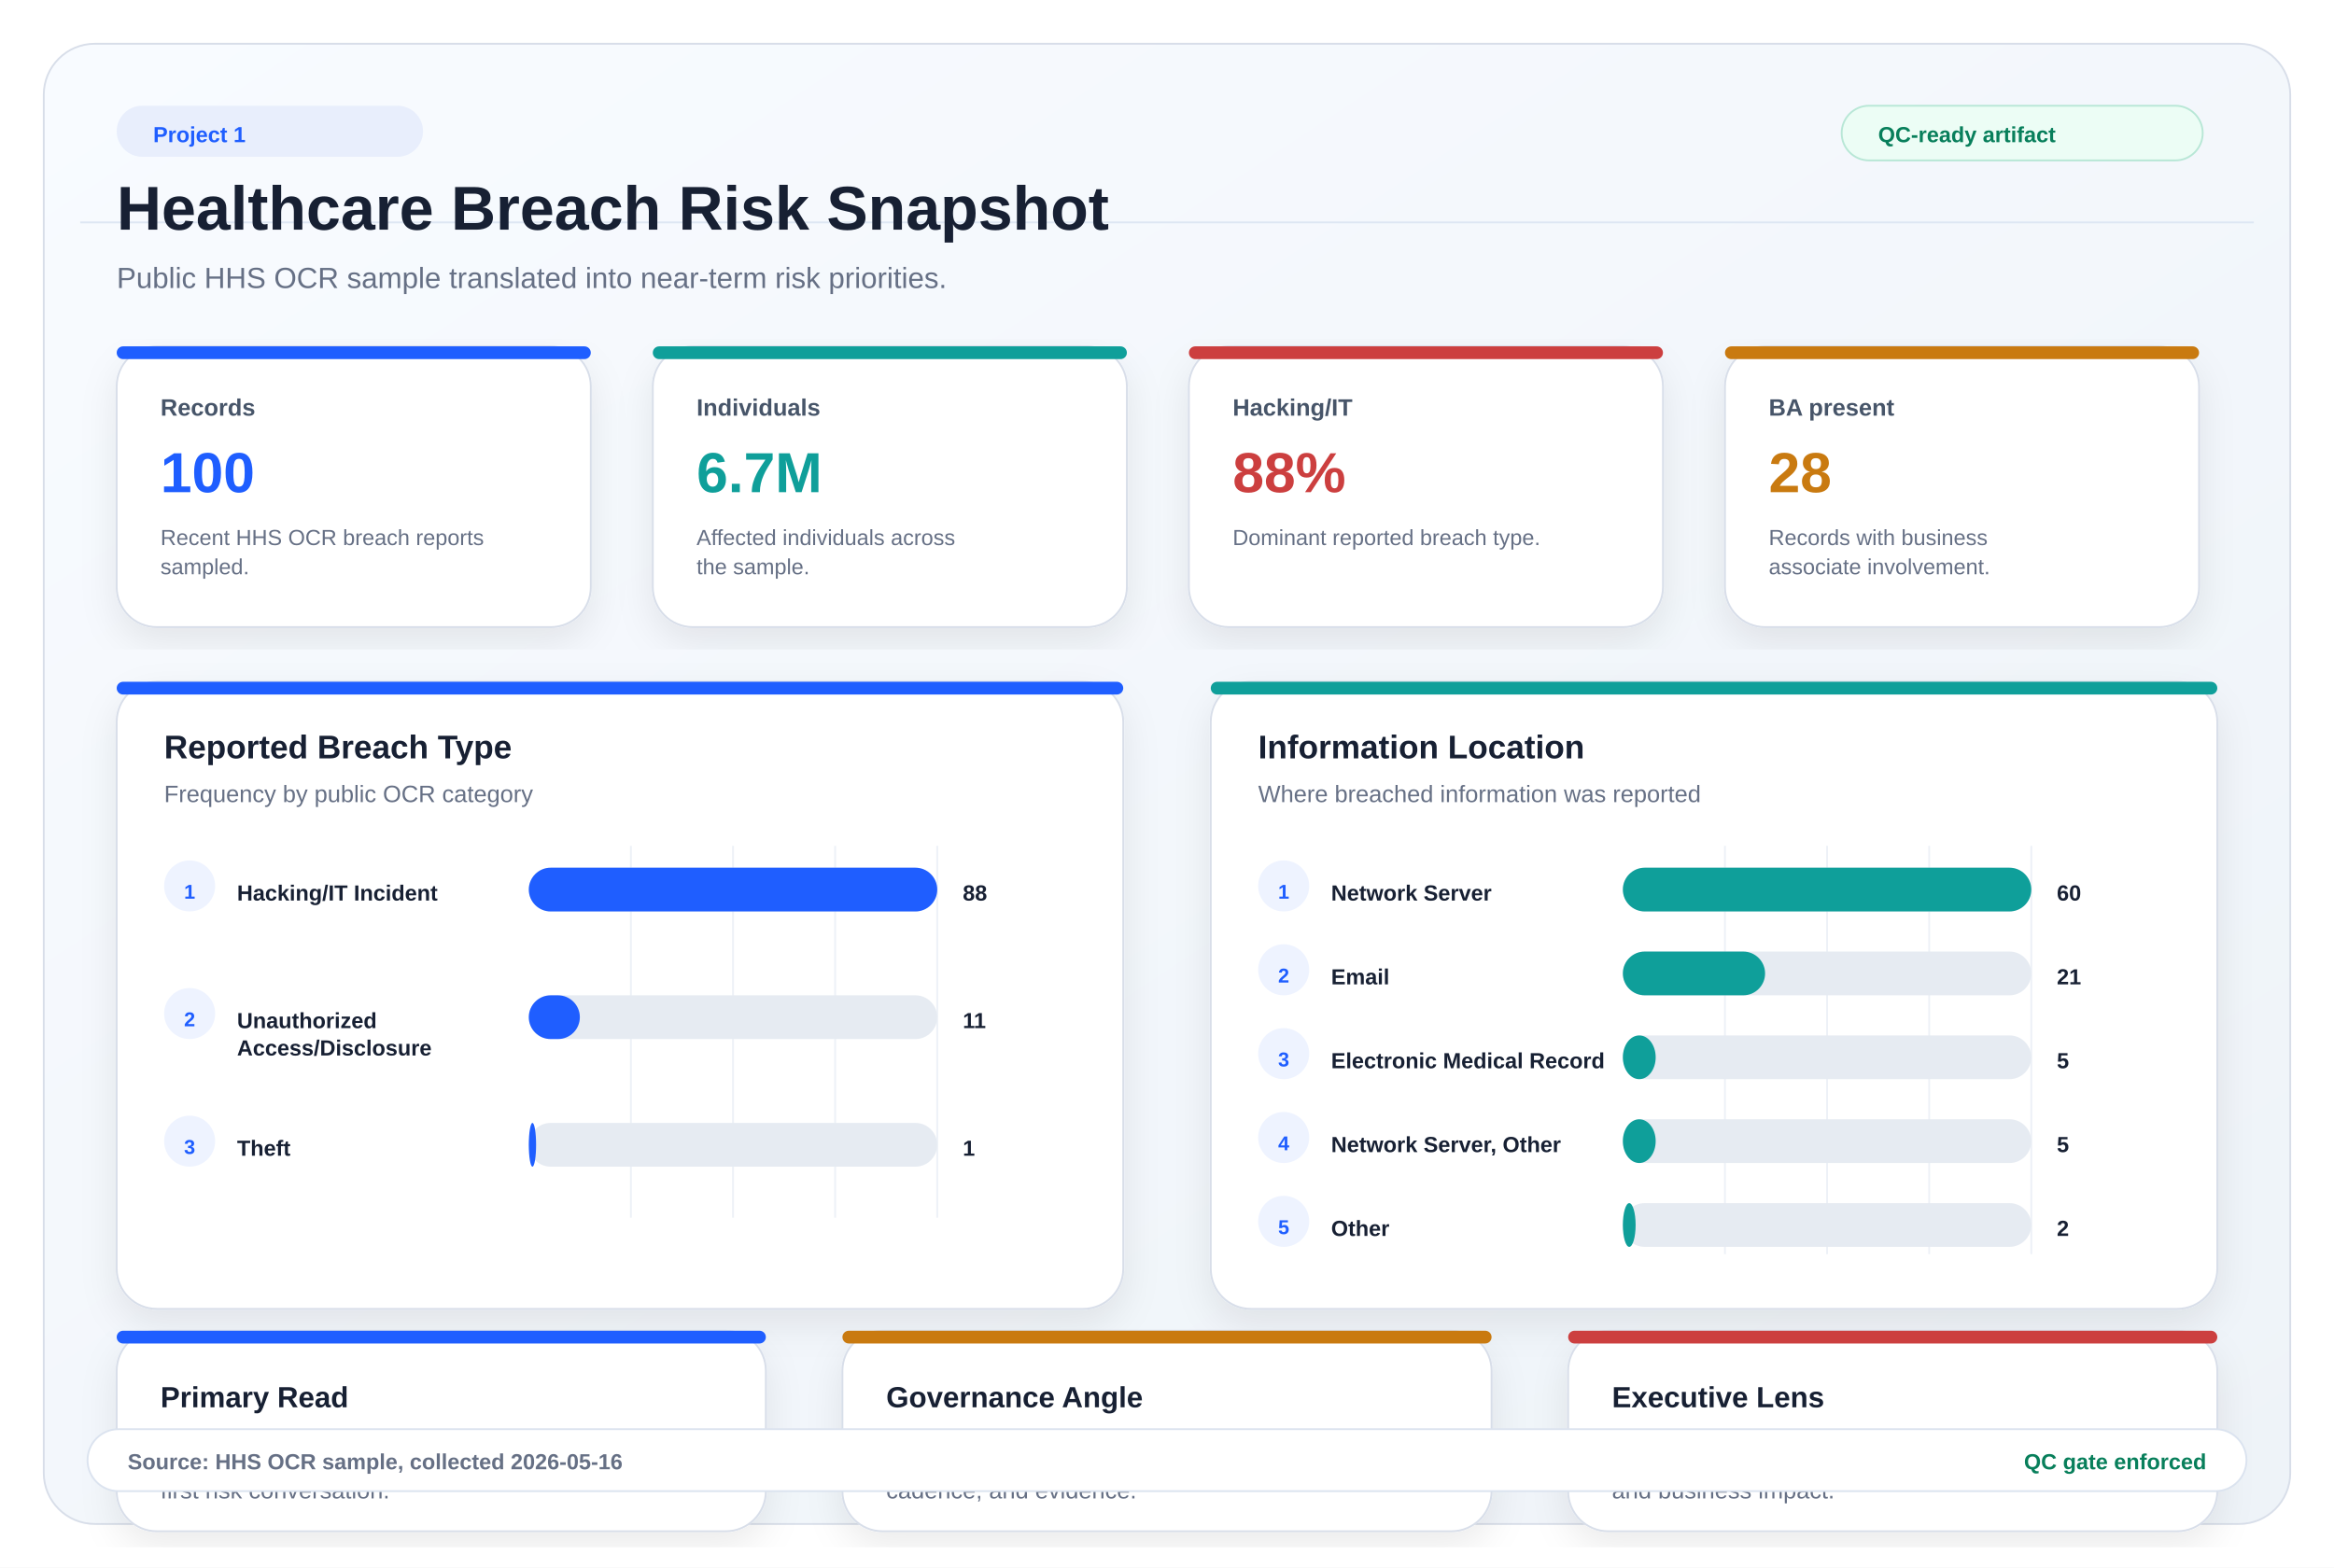
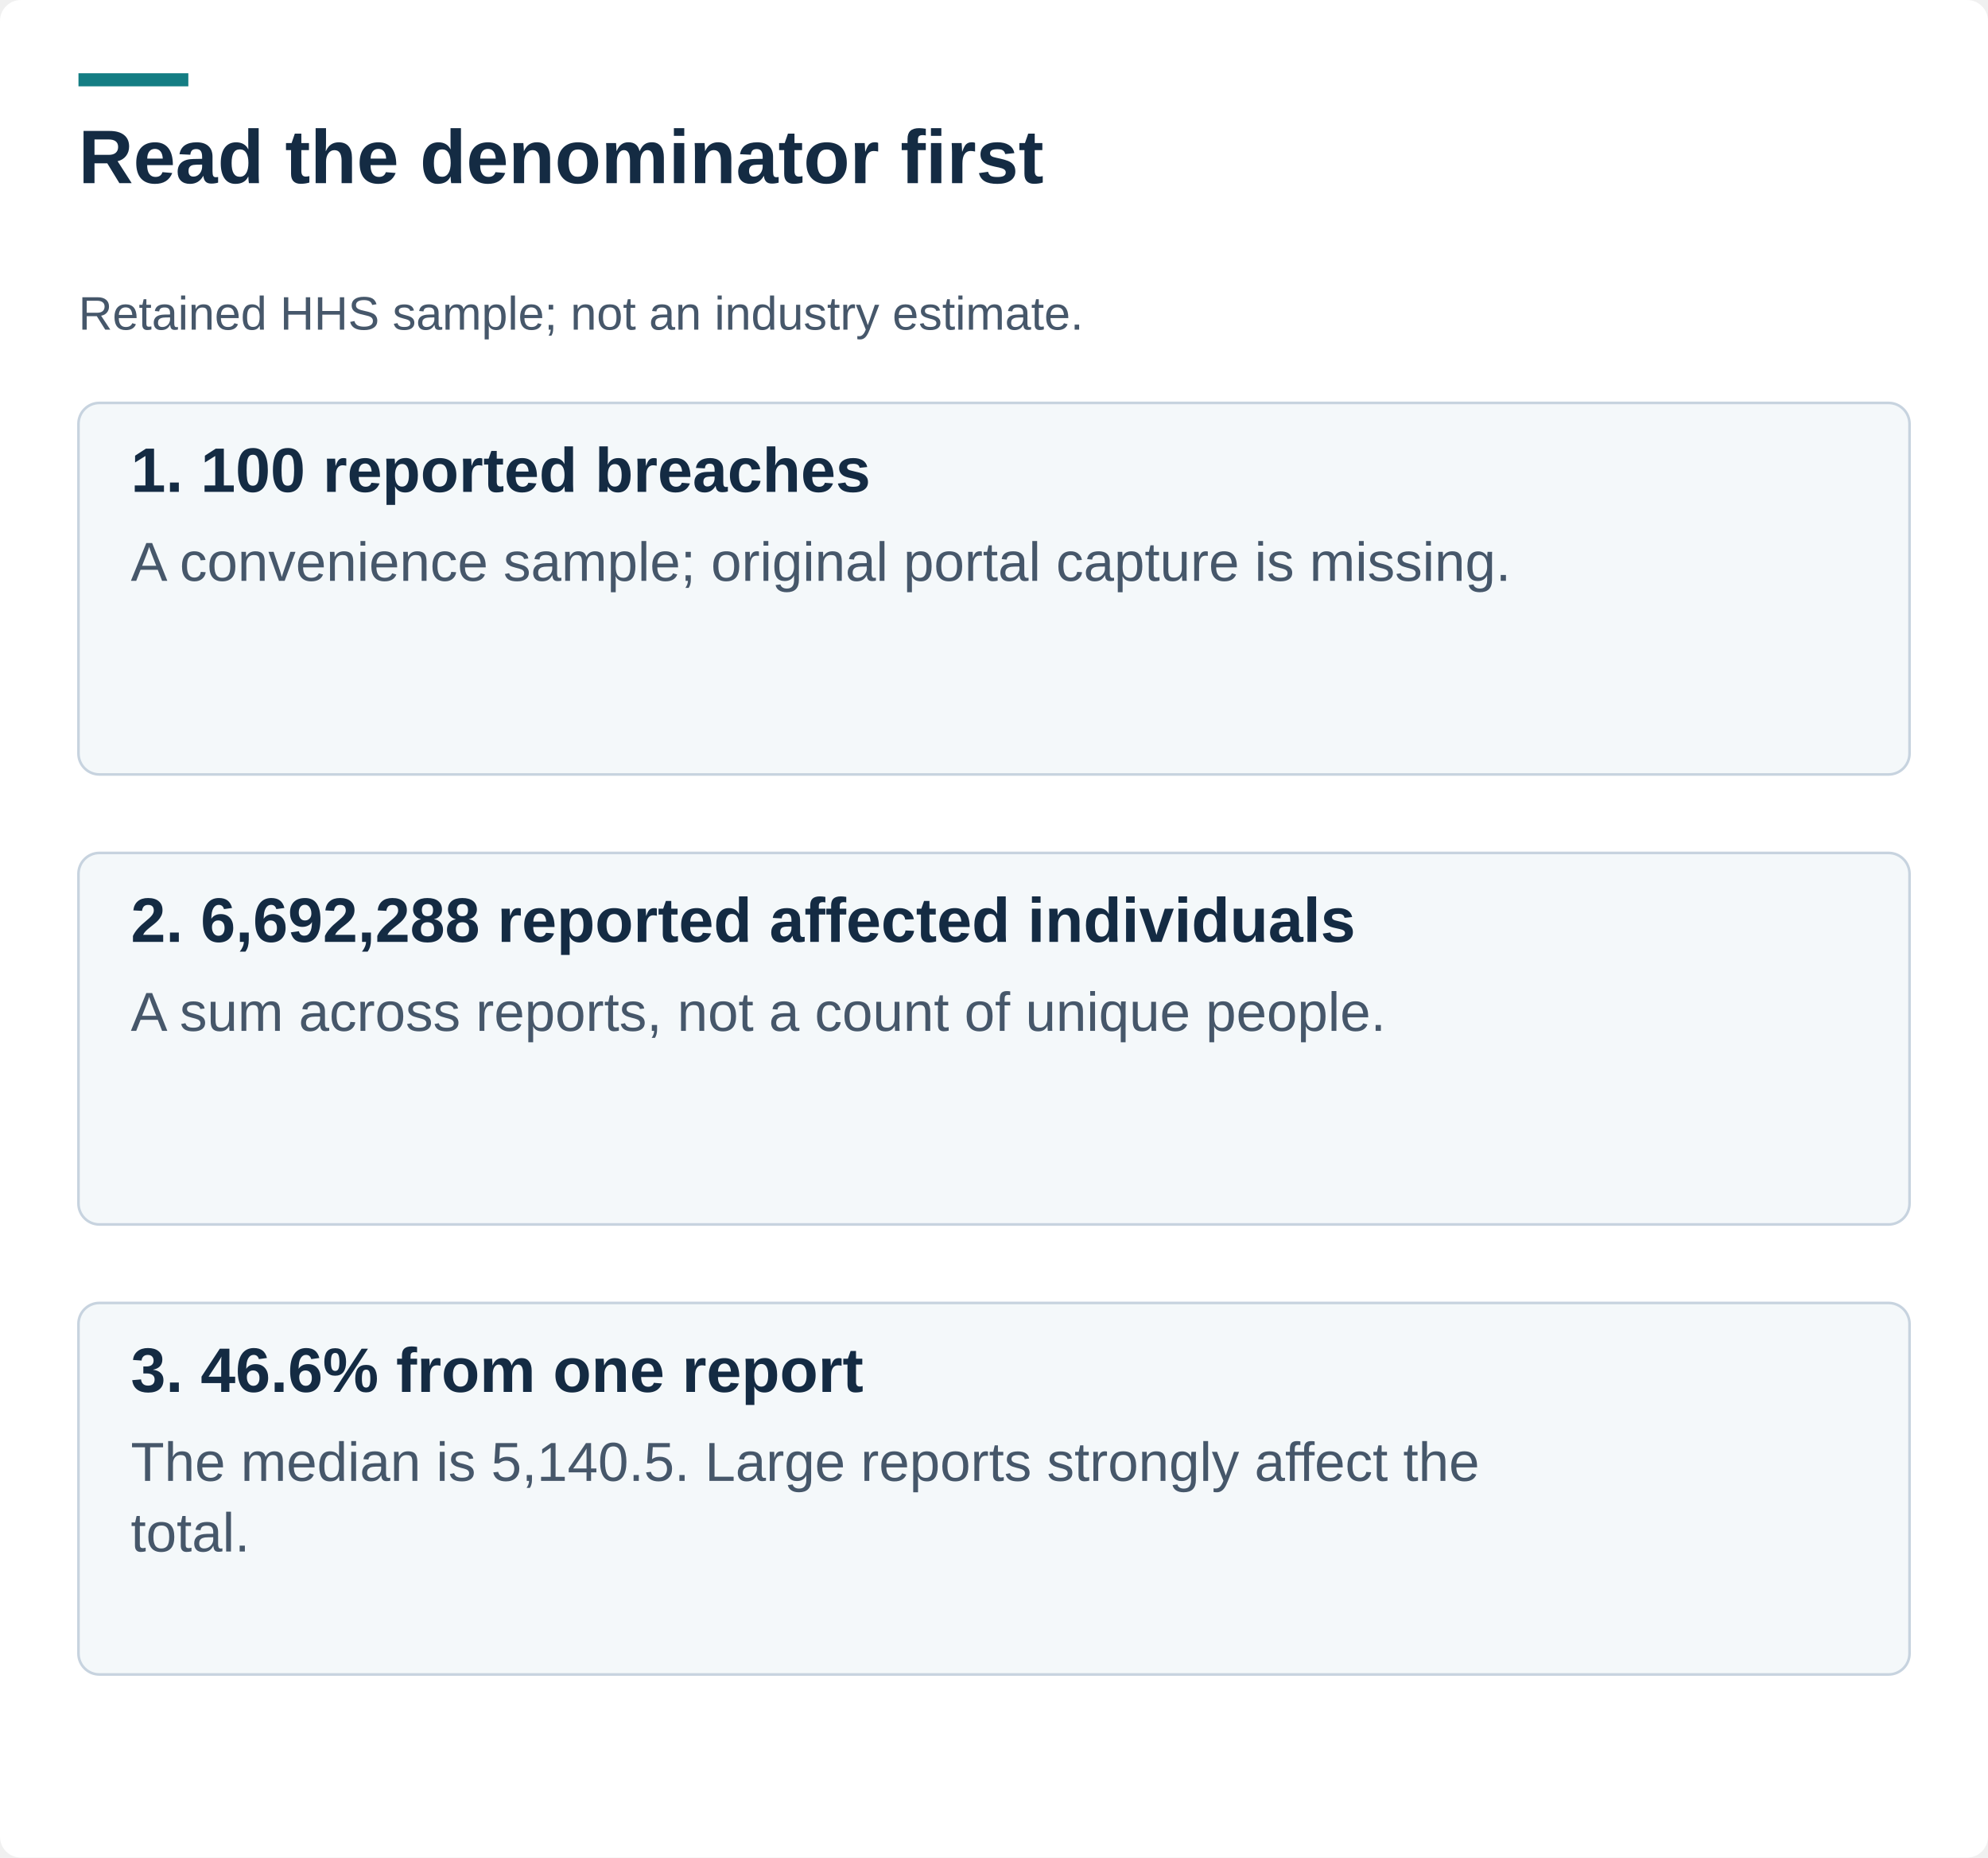
- <svg xmlns="http://www.w3.org/2000/svg" width="1280" height="860" viewBox="0 0 1280 860" role="img" aria-labelledby="title desc" data-qc-version="2" data-qc-polish="true">
+ <svg xmlns="http://www.w3.org/2000/svg" width="760" height="710" viewBox="0 0 760 710" role="img" aria-labelledby="title desc">
  <defs>
-     <linearGradient id="canvasGrad" x1="0" x2="1" y1="0" y2="1">
-       <stop offset="0%" stop-color="#f8fbff" />
-       <stop offset="100%" stop-color="#eef3f8" />
-     </linearGradient>
-     <filter id="cardShadow" x="-8%" y="-8%" width="116%" height="116%">
-       <feDropShadow dx="0" dy="8" stdDeviation="10" flood-color="#0f172a" flood-opacity="0.08" />
-     </filter>
-     <marker id="arrowHead" markerWidth="14" markerHeight="14" refX="12" refY="7" orient="auto" markerUnits="strokeWidth">
-       <path d="M2,2 L12,7 L2,12 Z" fill="#172033" />
+     <marker id="arrow" viewBox="0 0 10 10" refX="9" refY="5" markerWidth="8" markerHeight="8" orient="auto-start-reverse">
+       <path d="M 0 0 L 10 5 L 0 10 z" fill="#147d83" />
    </marker>
-     <style>
- .font { font-family: Segoe UI, Arial, Helvetica, sans-serif; }
- </style>
  </defs>
-   <rect width="100%" height="100%" fill="#ffffff" />
-   <rect data-qc-frame="true" x="24" y="24" width="1232" height="812" rx="28" fill="url(#canvasGrad)" stroke="#d8dee9" />
-   <path d="M44 122 H1236" stroke="#dde6f3" stroke-width="1" />
-   <rect x="64" y="58" width="168" height="28" rx="14" fill="#e8eefc" />
-   <text class="font" x="84" y="78" font-size="12" font-weight="700" fill="#1f5eff" text-anchor="start">Project 1</text>
-   <rect x="1010" y="58" width="198" height="30" rx="15" fill="#ecfdf5" stroke="#b8e7d6" />
-   <text class="font" x="1030" y="78" font-size="12" font-weight="700" fill="#087f5b" text-anchor="start">QC-ready artifact</text>
-   <text class="font" x="64" y="126" font-size="34" font-weight="800" fill="#172033" text-anchor="start">Healthcare Breach Risk Snapshot</text>
-   <text class="font" x="64" y="158" font-size="16" font-weight="400" fill="#667085" text-anchor="start">Public HHS OCR sample translated into near-term risk priorities.</text>
-   <g data-qc-card="true">
-     <rect x="64" y="190" width="260" height="154" rx="22" fill="#ffffff" stroke="#d8dee9" filter="url(#cardShadow)" />
-     <rect x="64" y="190" width="260" height="7" rx="3.5" fill="#1f5eff" />
-     <text class="font" x="88" y="228" font-size="13" font-weight="700" fill="#475569" text-anchor="start">Records</text>
-     <text class="font" x="88" y="270" font-size="31" font-weight="800" fill="#1f5eff" text-anchor="start">100</text>
-     <text class="font" x="88" y="299" font-size="12" font-weight="400" fill="#667085" text-anchor="start">Recent HHS OCR breach reports</text>
-     <text class="font" x="88" y="315" font-size="12" font-weight="400" fill="#667085" text-anchor="start">sampled.</text>
-   </g>
-   <g data-qc-card="true">
-     <rect x="358" y="190" width="260" height="154" rx="22" fill="#ffffff" stroke="#d8dee9" filter="url(#cardShadow)" />
-     <rect x="358" y="190" width="260" height="7" rx="3.5" fill="#0f9f9a" />
-     <text class="font" x="382" y="228" font-size="13" font-weight="700" fill="#475569" text-anchor="start">Individuals</text>
-     <text class="font" x="382" y="270" font-size="31" font-weight="800" fill="#0f9f9a" text-anchor="start">6.7M</text>
-     <text class="font" x="382" y="299" font-size="12" font-weight="400" fill="#667085" text-anchor="start">Affected individuals across</text>
-     <text class="font" x="382" y="315" font-size="12" font-weight="400" fill="#667085" text-anchor="start">the sample.</text>
-   </g>
-   <g data-qc-card="true">
-     <rect x="652" y="190" width="260" height="154" rx="22" fill="#ffffff" stroke="#d8dee9" filter="url(#cardShadow)" />
-     <rect x="652" y="190" width="260" height="7" rx="3.5" fill="#cc3f3f" />
-     <text class="font" x="676" y="228" font-size="13" font-weight="700" fill="#475569" text-anchor="start">Hacking/IT</text>
-     <text class="font" x="676" y="270" font-size="31" font-weight="800" fill="#cc3f3f" text-anchor="start">88%</text>
-     <text class="font" x="676" y="299" font-size="12" font-weight="400" fill="#667085" text-anchor="start">Dominant reported breach type.</text>
-   </g>
-   <g data-qc-card="true">
-     <rect x="946" y="190" width="260" height="154" rx="22" fill="#ffffff" stroke="#d8dee9" filter="url(#cardShadow)" />
-     <rect x="946" y="190" width="260" height="7" rx="3.5" fill="#c97a10" />
-     <text class="font" x="970" y="228" font-size="13" font-weight="700" fill="#475569" text-anchor="start">BA present</text>
-     <text class="font" x="970" y="270" font-size="31" font-weight="800" fill="#c97a10" text-anchor="start">28</text>
-     <text class="font" x="970" y="299" font-size="12" font-weight="400" fill="#667085" text-anchor="start">Records with business</text>
-     <text class="font" x="970" y="315" font-size="12" font-weight="400" fill="#667085" text-anchor="start">associate involvement.</text>
-   </g>
-   <g data-qc-card="true">
-     <rect x="64" y="374" width="552" height="344" rx="22" fill="#ffffff" stroke="#d8dee9" filter="url(#cardShadow)" />
-     <rect x="64" y="374" width="552" height="7" rx="3.5" fill="#1f5eff" />
-     <text class="font" x="90" y="416" font-size="18" font-weight="800" fill="#172033" text-anchor="start">Reported Breach Type</text>
-     <text class="font" x="90" y="440" font-size="13" font-weight="400" fill="#667085" text-anchor="start">Frequency by public OCR category</text>
-     <line x1="346" y1="464" x2="346" y2="668" stroke="#edf1f7" stroke-width="1" />
-     <line x1="402" y1="464" x2="402" y2="668" stroke="#edf1f7" stroke-width="1" />
-     <line x1="458" y1="464" x2="458" y2="668" stroke="#edf1f7" stroke-width="1" />
-     <line x1="514" y1="464" x2="514" y2="668" stroke="#edf1f7" stroke-width="1" />
-     <rect x="90" y="472" width="28" height="28" rx="14" fill="#eef3ff" />
-     <text class="font" x="104" y="493" font-size="11" font-weight="800" fill="#1f5eff" text-anchor="middle">1</text>
-     <text class="font" x="130" y="494" font-size="12" font-weight="600" fill="#172033" text-anchor="start">Hacking/IT Incident</text>
-     <rect x="290" y="476" width="224" height="24" rx="12" fill="#e6ebf2" />
-     <rect x="290" y="476" width="224" height="24" rx="12" fill="#1f5eff" />
-     <text class="font" x="528" y="494" font-size="12" font-weight="800" fill="#172033" text-anchor="start">88</text>
-     <rect x="90" y="542" width="28" height="28" rx="14" fill="#eef3ff" />
-     <text class="font" x="104" y="563" font-size="11" font-weight="800" fill="#1f5eff" text-anchor="middle">2</text>
-     <text class="font" x="130" y="564" font-size="12" font-weight="600" fill="#172033" text-anchor="start">Unauthorized</text>
-     <text class="font" x="130" y="579" font-size="12" font-weight="600" fill="#172033" text-anchor="start">Access/Disclosure</text>
-     <rect x="290" y="546" width="224" height="24" rx="12" fill="#e6ebf2" />
-     <rect x="290" y="546" width="28" height="24" rx="12" fill="#1f5eff" />
-     <text class="font" x="528" y="564" font-size="12" font-weight="800" fill="#172033" text-anchor="start">11</text>
-     <rect x="90" y="612" width="28" height="28" rx="14" fill="#eef3ff" />
-     <text class="font" x="104" y="633" font-size="11" font-weight="800" fill="#1f5eff" text-anchor="middle">3</text>
-     <text class="font" x="130" y="634" font-size="12" font-weight="600" fill="#172033" text-anchor="start">Theft</text>
-     <rect x="290" y="616" width="224" height="24" rx="12" fill="#e6ebf2" />
-     <rect x="290" y="616" width="4" height="24" rx="12" fill="#1f5eff" />
-     <text class="font" x="528" y="634" font-size="12" font-weight="800" fill="#172033" text-anchor="start">1</text>
-   </g>
-   <g data-qc-card="true">
-     <rect x="664" y="374" width="552" height="344" rx="22" fill="#ffffff" stroke="#d8dee9" filter="url(#cardShadow)" />
-     <rect x="664" y="374" width="552" height="7" rx="3.5" fill="#0f9f9a" />
-     <text class="font" x="690" y="416" font-size="18" font-weight="800" fill="#172033" text-anchor="start">Information Location</text>
-     <text class="font" x="690" y="440" font-size="13" font-weight="400" fill="#667085" text-anchor="start">Where breached information was reported</text>
-     <line x1="946" y1="464" x2="946" y2="688" stroke="#edf1f7" stroke-width="1" />
-     <line x1="1002" y1="464" x2="1002" y2="688" stroke="#edf1f7" stroke-width="1" />
-     <line x1="1058" y1="464" x2="1058" y2="688" stroke="#edf1f7" stroke-width="1" />
-     <line x1="1114" y1="464" x2="1114" y2="688" stroke="#edf1f7" stroke-width="1" />
-     <rect x="690" y="472" width="28" height="28" rx="14" fill="#eef3ff" />
-     <text class="font" x="704" y="493" font-size="11" font-weight="800" fill="#1f5eff" text-anchor="middle">1</text>
-     <text class="font" x="730" y="494" font-size="12" font-weight="600" fill="#172033" text-anchor="start">Network Server</text>
-     <rect x="890" y="476" width="224" height="24" rx="12" fill="#e6ebf2" />
-     <rect x="890" y="476" width="224" height="24" rx="12" fill="#0f9f9a" />
-     <text class="font" x="1128" y="494" font-size="12" font-weight="800" fill="#172033" text-anchor="start">60</text>
-     <rect x="690" y="518" width="28" height="28" rx="14" fill="#eef3ff" />
-     <text class="font" x="704" y="539" font-size="11" font-weight="800" fill="#1f5eff" text-anchor="middle">2</text>
-     <text class="font" x="730" y="540" font-size="12" font-weight="600" fill="#172033" text-anchor="start">Email</text>
-     <rect x="890" y="522" width="224" height="24" rx="12" fill="#e6ebf2" />
-     <rect x="890" y="522" width="78" height="24" rx="12" fill="#0f9f9a" />
-     <text class="font" x="1128" y="540" font-size="12" font-weight="800" fill="#172033" text-anchor="start">21</text>
-     <rect x="690" y="564" width="28" height="28" rx="14" fill="#eef3ff" />
-     <text class="font" x="704" y="585" font-size="11" font-weight="800" fill="#1f5eff" text-anchor="middle">3</text>
-     <text class="font" x="730" y="586" font-size="12" font-weight="600" fill="#172033" text-anchor="start">Electronic Medical Record</text>
-     <rect x="890" y="568" width="224" height="24" rx="12" fill="#e6ebf2" />
-     <rect x="890" y="568" width="18" height="24" rx="12" fill="#0f9f9a" />
-     <text class="font" x="1128" y="586" font-size="12" font-weight="800" fill="#172033" text-anchor="start">5</text>
-     <rect x="690" y="610" width="28" height="28" rx="14" fill="#eef3ff" />
-     <text class="font" x="704" y="631" font-size="11" font-weight="800" fill="#1f5eff" text-anchor="middle">4</text>
-     <text class="font" x="730" y="632" font-size="12" font-weight="600" fill="#172033" text-anchor="start">Network Server, Other</text>
-     <rect x="890" y="614" width="224" height="24" rx="12" fill="#e6ebf2" />
-     <rect x="890" y="614" width="18" height="24" rx="12" fill="#0f9f9a" />
-     <text class="font" x="1128" y="632" font-size="12" font-weight="800" fill="#172033" text-anchor="start">5</text>
-     <rect x="690" y="656" width="28" height="28" rx="14" fill="#eef3ff" />
-     <text class="font" x="704" y="677" font-size="11" font-weight="800" fill="#1f5eff" text-anchor="middle">5</text>
-     <text class="font" x="730" y="678" font-size="12" font-weight="600" fill="#172033" text-anchor="start">Other</text>
-     <rect x="890" y="660" width="224" height="24" rx="12" fill="#e6ebf2" />
-     <rect x="890" y="660" width="7" height="24" rx="12" fill="#0f9f9a" />
-     <text class="font" x="1128" y="678" font-size="12" font-weight="800" fill="#172033" text-anchor="start">2</text>
-   </g>
-   <g data-qc-card="true">
-     <rect x="64" y="730" width="356" height="110" rx="22" fill="#ffffff" stroke="#d8dee9" filter="url(#cardShadow)" />
-     <rect x="64" y="730" width="356" height="7" rx="3.5" fill="#1f5eff" />
-     <text class="font" x="88" y="772" font-size="16" font-weight="800" fill="#172033" text-anchor="start">Primary Read</text>
-     <text class="font" x="88" y="802" font-size="13" font-weight="400" fill="#667085" text-anchor="start">Server and email controls drive the</text>
-     <text class="font" x="88" y="822" font-size="13" font-weight="400" fill="#667085" text-anchor="start">first risk conversation.</text>
-   </g>
-   <g data-qc-card="true">
-     <rect x="462" y="730" width="356" height="110" rx="22" fill="#ffffff" stroke="#d8dee9" filter="url(#cardShadow)" />
-     <rect x="462" y="730" width="356" height="7" rx="3.5" fill="#c97a10" />
-     <text class="font" x="486" y="772" font-size="16" font-weight="800" fill="#172033" text-anchor="start">Governance Angle</text>
-     <text class="font" x="486" y="802" font-size="13" font-weight="400" fill="#667085" text-anchor="start">Third-party involvement needs ownership,</text>
-     <text class="font" x="486" y="822" font-size="13" font-weight="400" fill="#667085" text-anchor="start">cadence, and evidence.</text>
-   </g>
-   <g data-qc-card="true">
-     <rect x="860" y="730" width="356" height="110" rx="22" fill="#ffffff" stroke="#d8dee9" filter="url(#cardShadow)" />
-     <rect x="860" y="730" width="356" height="7" rx="3.5" fill="#cc3f3f" />
-     <text class="font" x="884" y="772" font-size="16" font-weight="800" fill="#172033" text-anchor="start">Executive Lens</text>
-     <text class="font" x="884" y="802" font-size="13" font-weight="400" fill="#667085" text-anchor="start">A few large events can dominate patient</text>
-     <text class="font" x="884" y="822" font-size="13" font-weight="400" fill="#667085" text-anchor="start">and business impact.</text>
-   </g>
-   <g data-qc-footer="true">
-     <rect x="48" y="784" width="1184" height="34" rx="17" fill="#ffffff" stroke="#dbe3ef" />
-     <text class="font" x="70" y="806" font-size="12" font-weight="600" fill="#667085" text-anchor="start">Source: HHS OCR sample, collected 2026-05-16</text>
-     <text class="font" x="1210" y="806" font-size="12" font-weight="700" fill="#087f5b" text-anchor="end">QC gate enforced</text>
+   <rect width="760" height="100%" rx="8" fill="#ffffff" />
+   <g font-family="Arial, Helvetica, sans-serif">
+     <rect x="30" y="28" width="42" height="5" fill="#147d83" />
+     <text x="30" y="70" font-size="29" font-weight="700" fill="#142b43">Read the denominator first</text>
+     <text x="30" y="126" font-size="18" font-weight="400" fill="#46576a">Retained HHS sample; not an industry estimate.</text>
+     <rect x="30" y="154" width="700" height="142" rx="8" fill="#f4f8fa" stroke="#c7d3df" />
+     <text x="50" y="188" font-size="24" font-weight="700" fill="#142b43">1. 100 reported breaches</text>
+     <text x="50" y="222" font-size="21" font-weight="400" fill="#46576a">A convenience sample; original portal capture is missing.</text>
+     <rect x="30" y="326" width="700" height="142" rx="8" fill="#f4f8fa" stroke="#c7d3df" />
+     <text x="50" y="360" font-size="24" font-weight="700" fill="#142b43">2. 6,692,288 reported affected individuals</text>
+     <text x="50" y="394" font-size="21" font-weight="400" fill="#46576a">A sum across reports, not a count of unique people.</text>
+     <rect x="30" y="498" width="700" height="142" rx="8" fill="#f4f8fa" stroke="#c7d3df" />
+     <text x="50" y="532" font-size="24" font-weight="700" fill="#142b43">3. 46.6% from one report</text>
+     <text x="50" y="566" font-size="21" font-weight="400" fill="#46576a">The median is 5,140.5. Large reports strongly affect the</text>
+     <text x="50" y="593" font-size="21" font-weight="400" fill="#46576a">total.</text>
  </g>
</svg>
